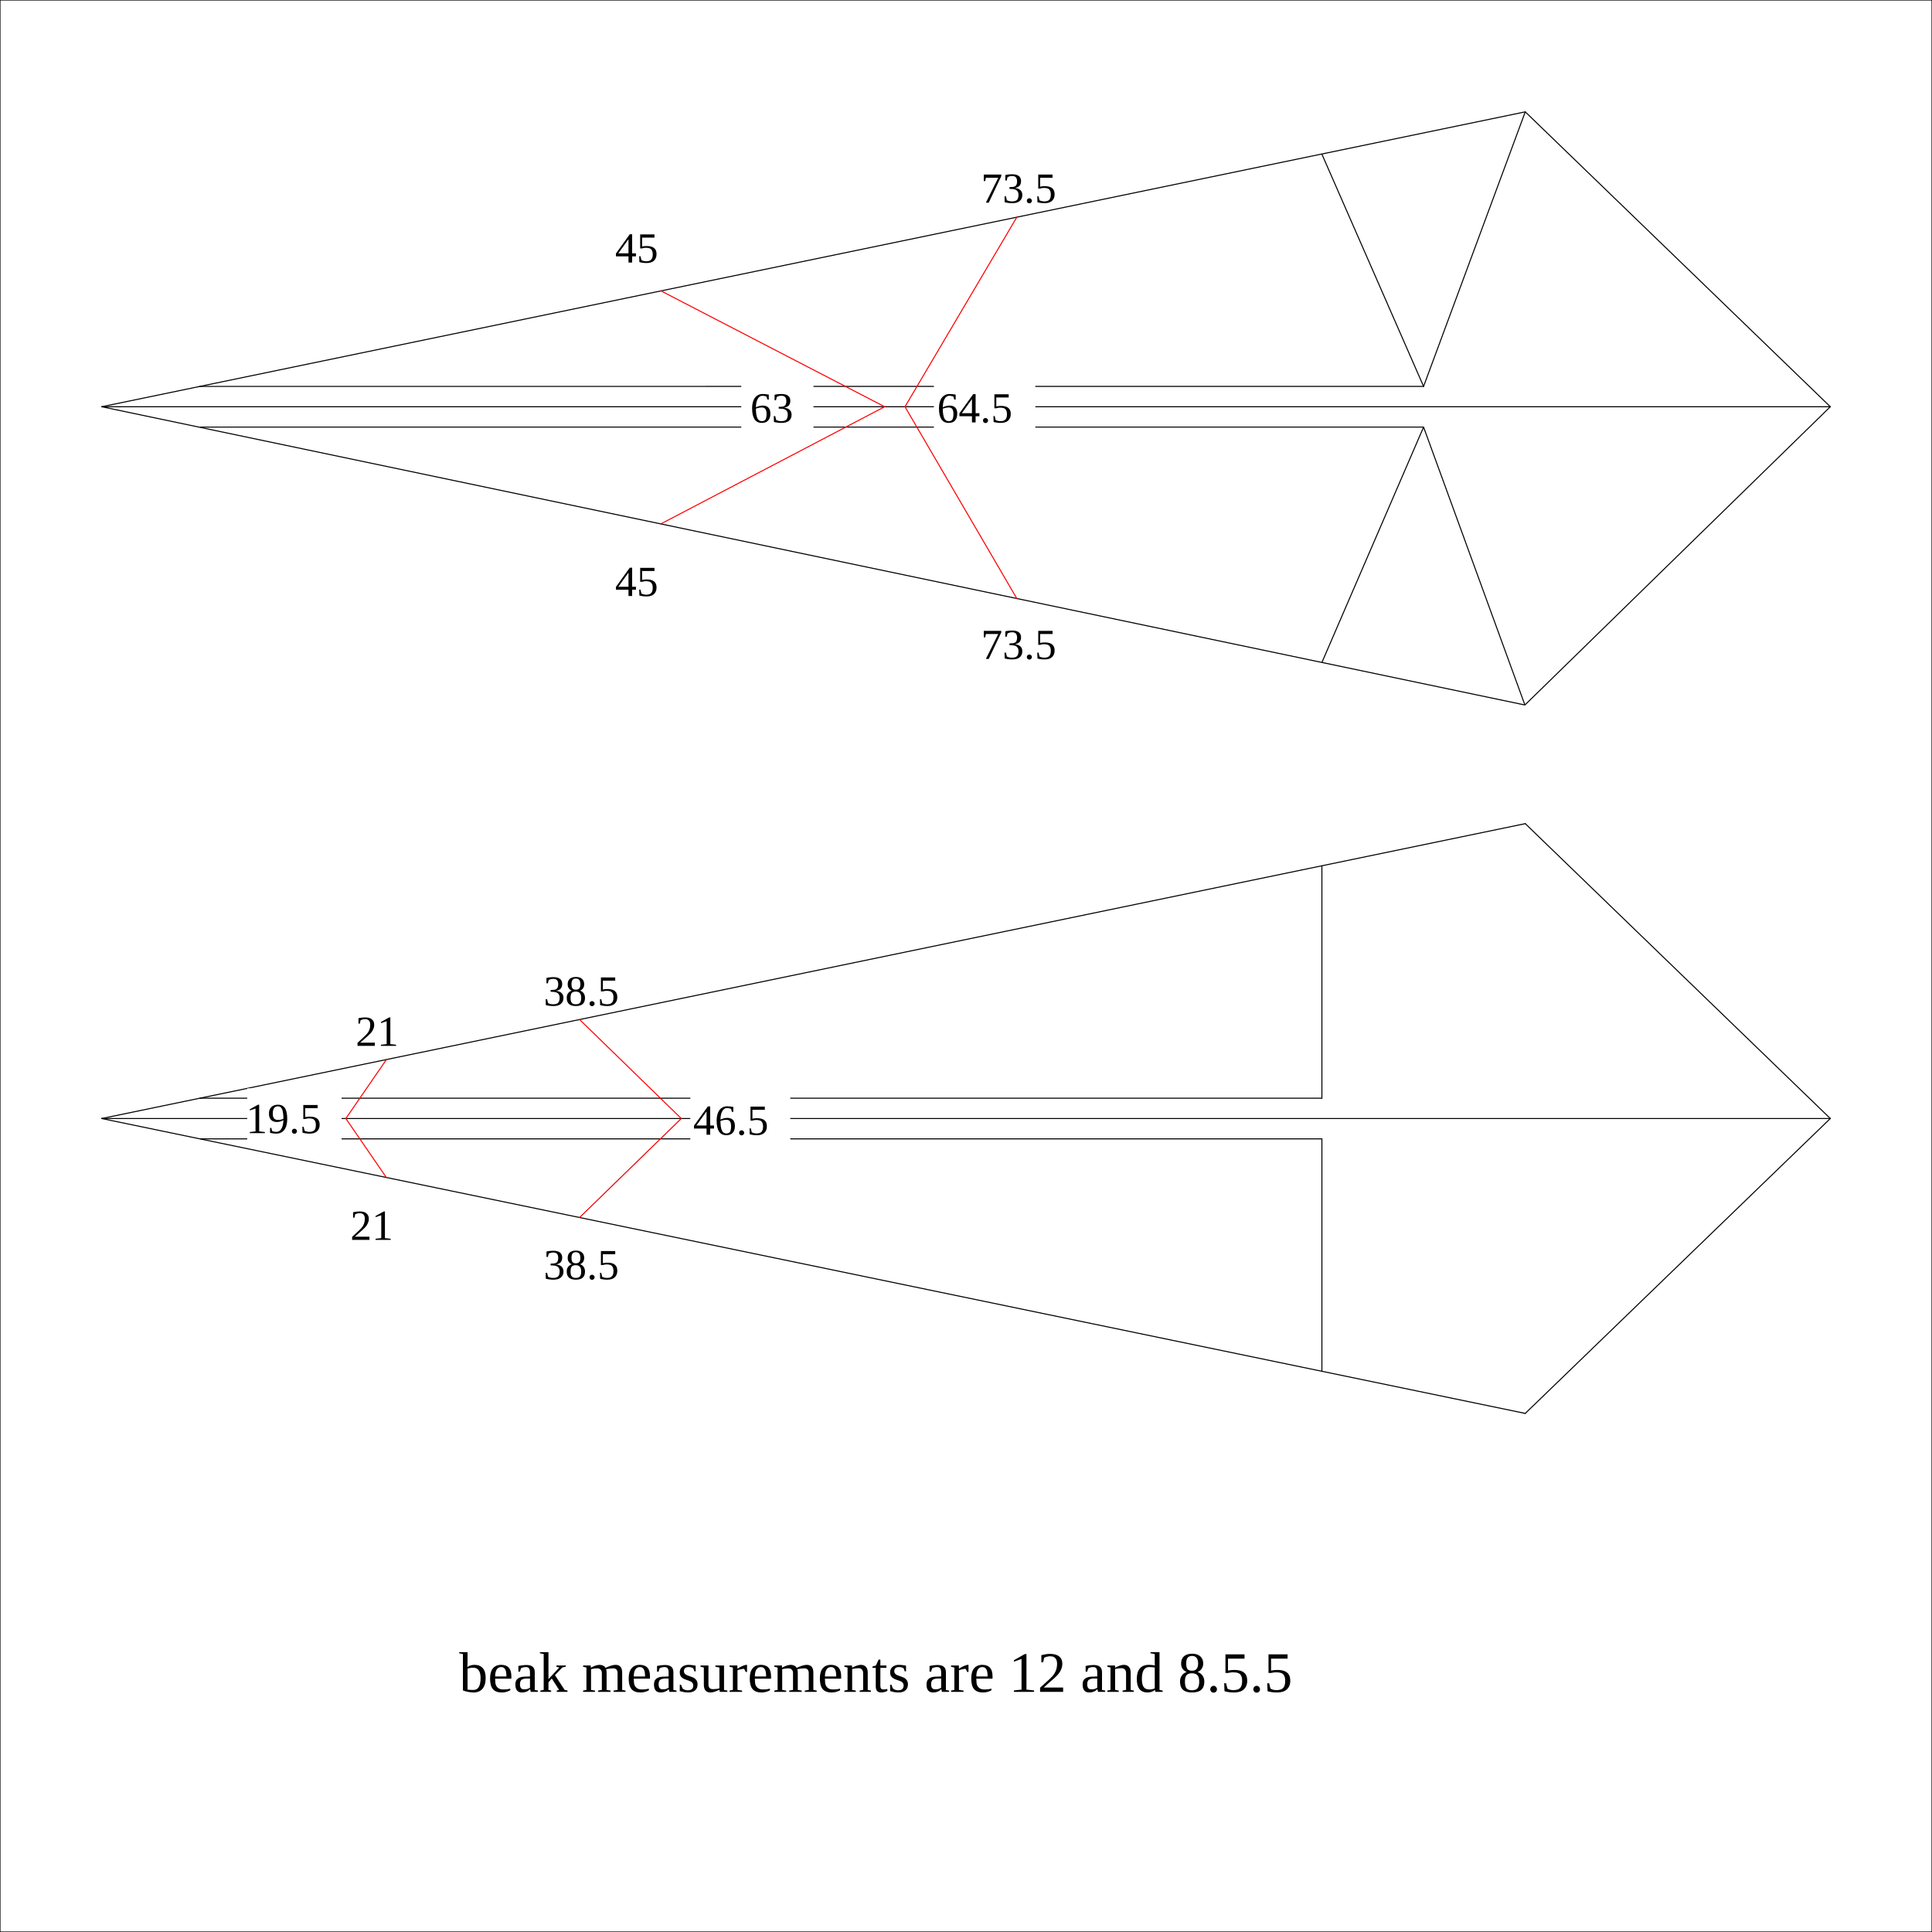
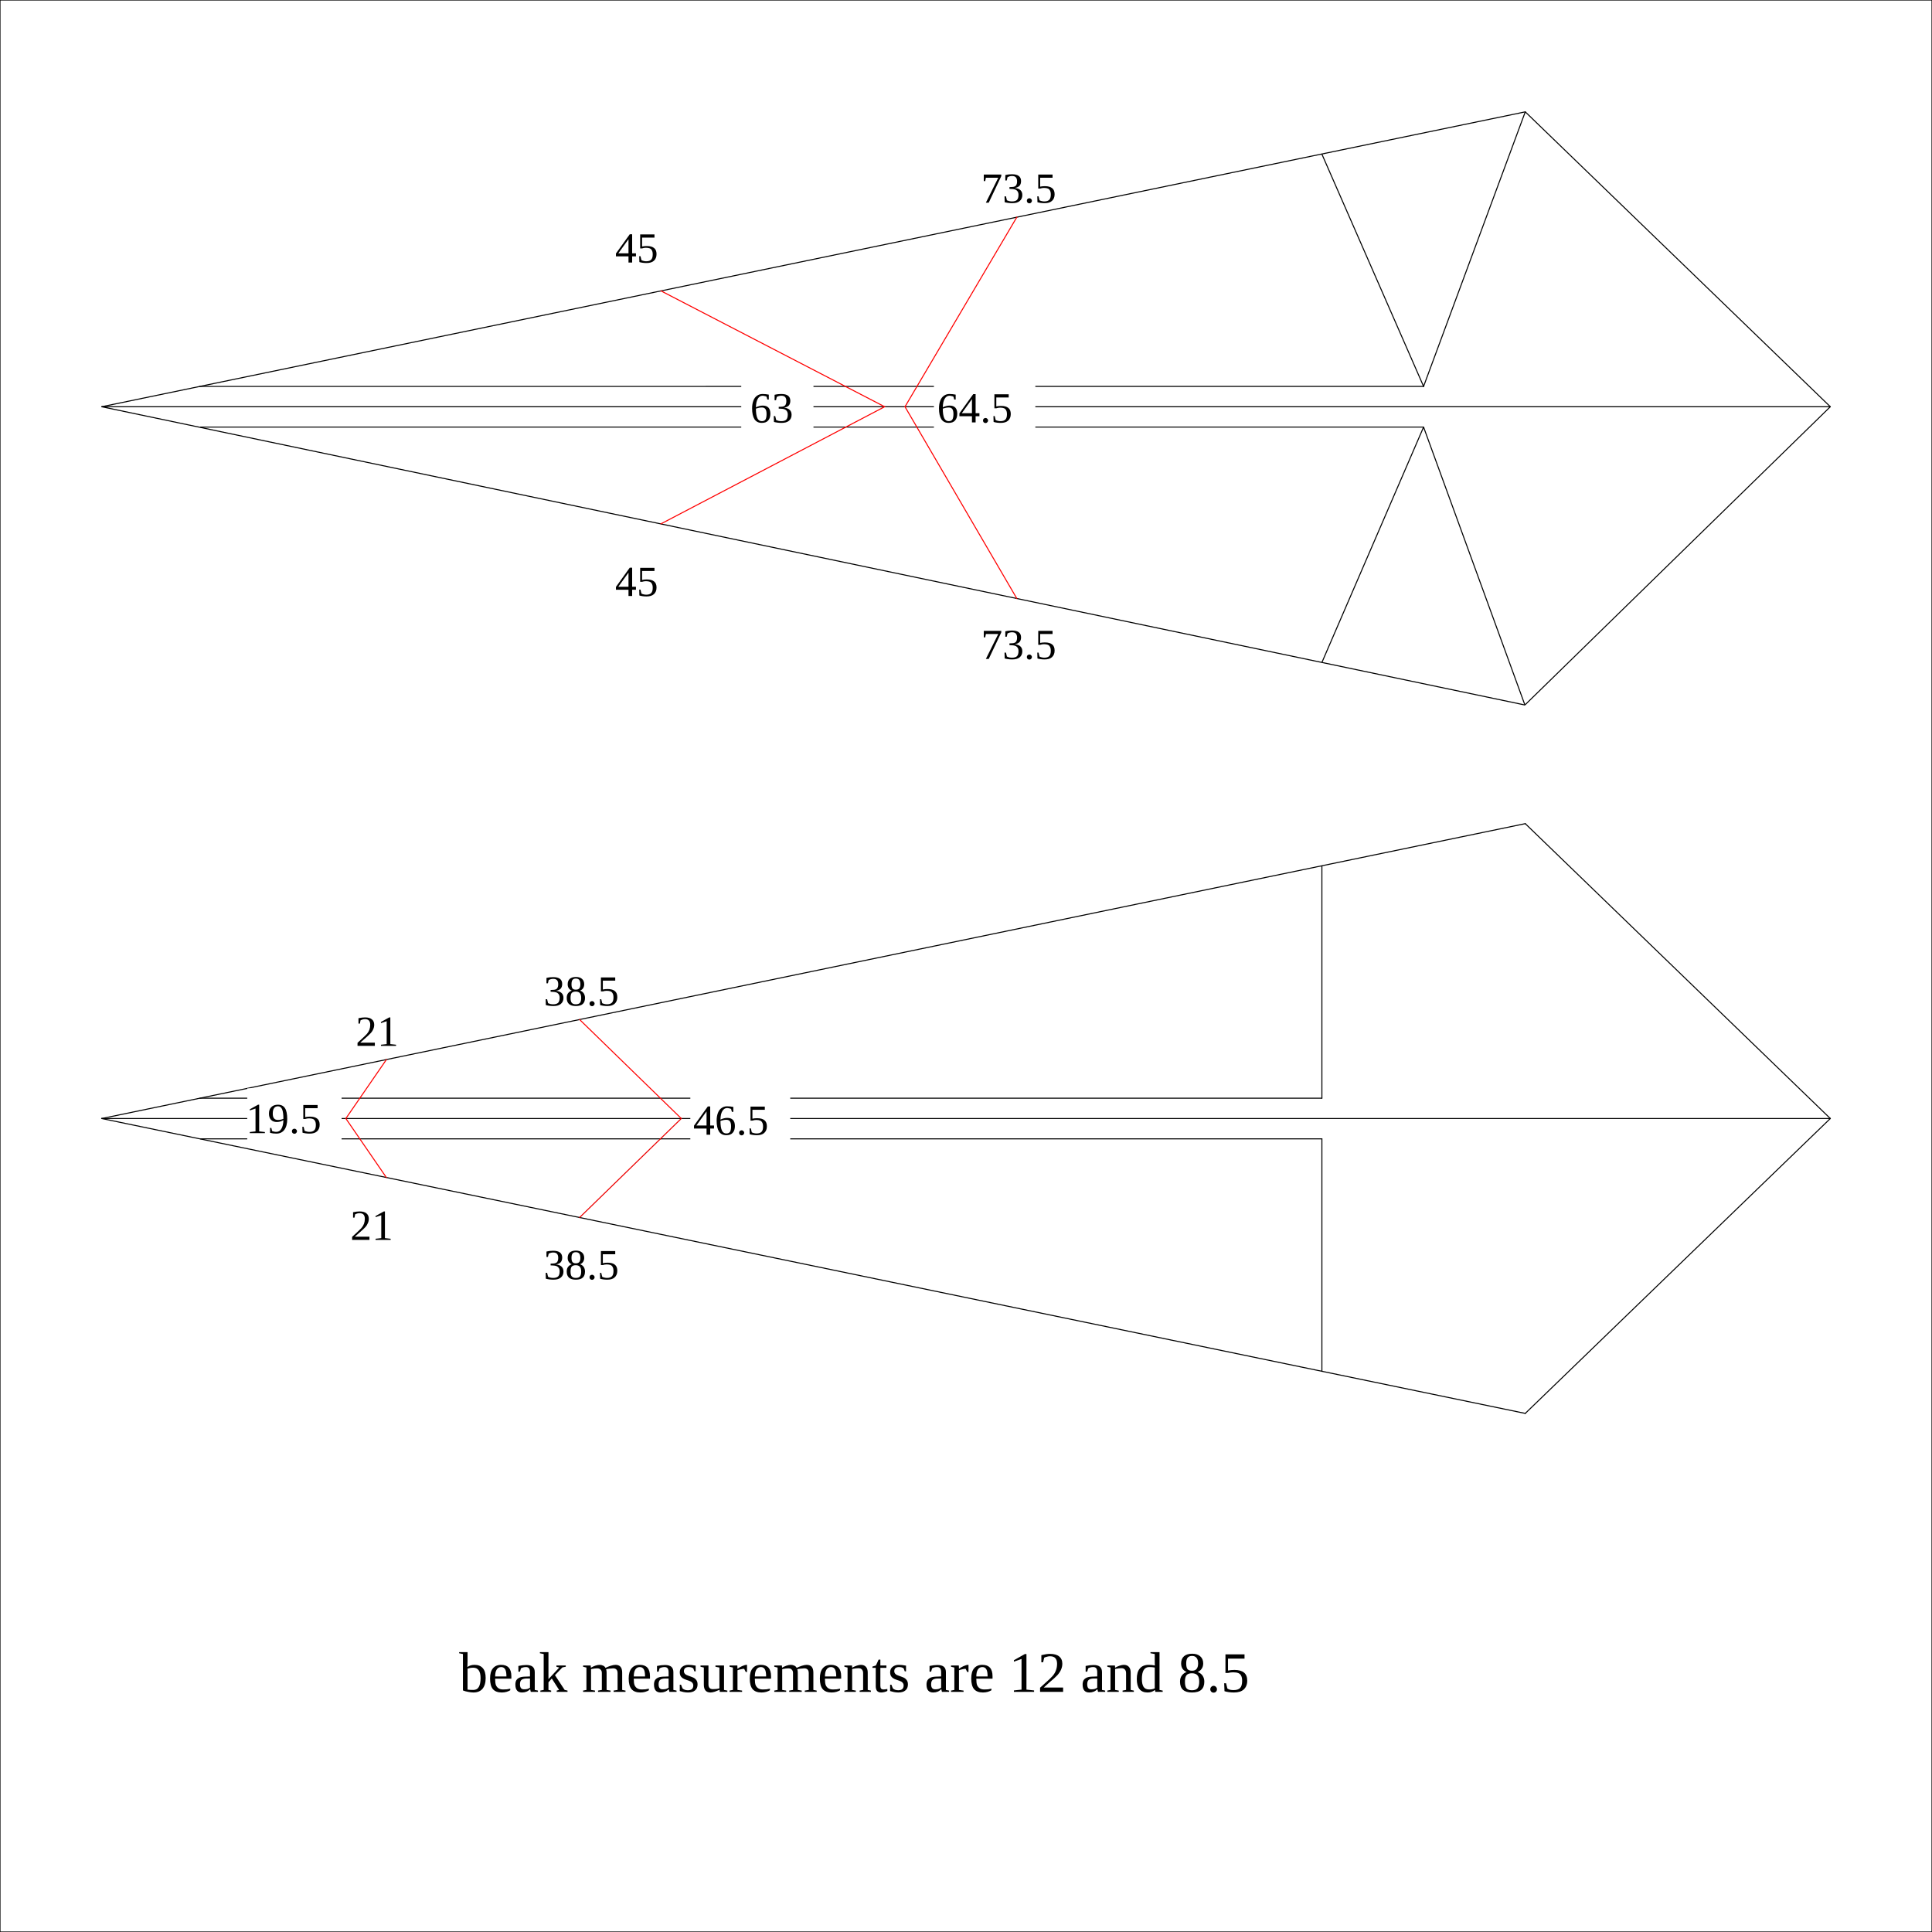
<svg xmlns="http://www.w3.org/2000/svg" width="190mm" height="190mm" viewBox="0 0 190 190" version="1.1" id="svg1">
  <defs id="defs1" />
  <g id="layer1" transform="translate(-10,-10)">
    <g id="g2">
      <g id="g1">
        <rect style="fill:#ffffff;stroke:#000000;stroke-width:0.1;stroke-linecap:round;stroke-dasharray:none;stroke-opacity:1" id="rect2" width="190" height="190" x="10" y="10" />
        <path style="fill:#cccccc;stroke:#000000;stroke-width:0.1" d="M 20,50 160,21" id="path11" />
        <path style="fill:#cccccc;stroke:#000000;stroke-width:0.1;stroke-linecap:round" d="M 190,50 160,21" id="path12" />
        <path style="fill:#cccccc;stroke:#000000;stroke-width:0.1" d="M 159.965,79.332 190,50" id="path13" />
        <path style="fill:#cccccc;stroke:#000000;stroke-width:0.1" d="M 20,50 159.965,79.332" id="path14" />
        <path style="fill:#cccccc;stroke:#000000;stroke-width:0.1" d="M 159.965,79.332 150,52" id="path17" />
        <path style="fill:#cccccc;stroke:#000000;stroke-width:0.1" d="M 140,75.151 150,52" id="path18" />
        <path style="fill:#cccccc;stroke:#000000;stroke-width:0.1;stroke-linecap:round" d="M 160,21 150,48" id="path19" />
        <path style="fill:#cccccc;stroke:#000000;stroke-width:0.1;stroke-linecap:round" d="m 140,25.16 10,22.84" id="path20" />
        <path style="fill:#cccccc;stroke:#000000;stroke-width:0.1;stroke-linecap:round" d="M 150,48 29.642,48.003" id="path21" />
        <path style="fill:#cccccc;stroke:#000000;stroke-width:0.1;stroke-linecap:round" d="M 150,52 H 29.722" id="path22" />
        <path style="fill:#cccccc;stroke:#000000;stroke-width:0.1;stroke-linecap:round" d="M 20,120 H 190" id="path23" />
        <path style="fill:#cccccc;stroke:#000000;stroke-width:0.1;stroke-linecap:round" d="M 160,91 190,120" id="path24" />
        <path style="fill:#cccccc;stroke:#000000;stroke-width:0.1;stroke-linecap:round" d="m 160,149 30,-29" id="path25" />
        <path style="fill:#cccccc;stroke:#000000;stroke-width:0.1;stroke-linecap:round" d="m 20,120 140,29" id="path26" />
        <path style="fill:#cccccc;stroke:#000000;stroke-width:0.1;stroke-linecap:round" d="M 160,91 20,120" id="path27" />
        <path style="fill:#cccccc;stroke:#000000;stroke-width:0.1;stroke-linecap:round" d="M 140,144.823 V 122" id="path28" />
        <path style="fill:#cccccc;stroke:#000000;stroke-width:0.1;stroke-linecap:round" d="M 29.723,122 H 140" id="path29" />
        <path style="fill:#cccccc;stroke:#000000;stroke-width:0.1;stroke-linecap:round" d="M 140,95.161 V 118" id="path30" />
        <path style="fill:#cccccc;stroke:#000000;stroke-width:0.1;stroke-linecap:round" d="M 29.663,118 H 140" id="path31" />
        <path style="fill:#e6e6e6;stroke:#000000;stroke-width:0.1;stroke-linecap:round;stroke-opacity:1" d="m 20,50 170,10e-7" id="path32" />
        <path style="fill:#e6e6e6;stroke:#ff0000;stroke-width:0.1;stroke-linecap:round;stroke-opacity:1" d="M 75,61.516 97,50" id="path36" />
        <path style="fill:#e6e6e6;stroke:#ff0000;stroke-width:0.1;stroke-linecap:round;stroke-opacity:1" d="M 75,38.606 97,50" id="path37" />
        <path style="fill:#e6e6e6;stroke:#ff0000;stroke-width:0.1;stroke-linecap:round;stroke-opacity:1" d="M 110,31.356 99,50" id="path38" />
        <path style="fill:#e6e6e6;stroke:#ff0000;stroke-width:0.1;stroke-linecap:round;stroke-opacity:1" d="M 109.999,68.861 99,50" id="path39" />
        <path style="fill:#e6e6e6;stroke:#ff0000;stroke-width:0.1;stroke-linecap:round;stroke-opacity:1" d="M 48,114.205 44.011,120" id="path40" />
        <path style="fill:#e6e6e6;stroke:#ff0000;stroke-width:0.1;stroke-linecap:round;stroke-opacity:1" d="m 47.996,125.799 -3.987,-5.804" id="path41" />
        <path style="fill:#ff0000;stroke:#ff0000;stroke-width:0.1;stroke-linecap:round;stroke-opacity:1" d="M 67,110.266 77,120" id="path42" />
        <path style="fill:#e6e6e6;stroke:#ec0000;stroke-width:0.1;stroke-linecap:round;stroke-opacity:1" d="M 67,129.735 77,120" id="path43" />
        <text xml:space="preserve" style="font-size:4.233px;text-align:start;writing-mode:lr-tb;direction:ltr;text-anchor:start;fill:#000000;fill-opacity:1;stroke:none;stroke-width:0.1;stroke-linecap:round;stroke-opacity:1" x="70.497" y="35.818" id="text43">
          <tspan style="font-size:4.233px;fill:#000000;fill-opacity:1;stroke:none;stroke-width:0.1;stroke-opacity:1" x="70.497" y="35.818" id="tspan1">45</tspan>
        </text>
        <text xml:space="preserve" style="font-size:4.233px;text-align:start;writing-mode:lr-tb;direction:ltr;text-anchor:start;fill:#000000;fill-opacity:1;stroke:none;stroke-width:0.1;stroke-linecap:round;stroke-opacity:1" x="106.468" y="29.934" id="text44">
          <tspan id="tspan44" style="font-size:4.233px;fill:#000000;fill-opacity:1;stroke:none;stroke-width:0.1;stroke-opacity:1" x="106.468" y="29.934">73.5</tspan>
        </text>
        <text xml:space="preserve" style="font-size:4.233px;text-align:start;writing-mode:lr-tb;direction:ltr;text-anchor:start;fill:#000000;fill-opacity:1;stroke:none;stroke-width:0.1;stroke-linecap:round;stroke-opacity:1" x="106.467" y="74.804" id="text45">
          <tspan id="tspan45" style="font-size:4.233px;fill:#000000;fill-opacity:1;stroke:none;stroke-width:0.1;stroke-opacity:1" x="106.467" y="74.804">73.5</tspan>
        </text>
        <text xml:space="preserve" style="font-size:4.233px;text-align:start;writing-mode:lr-tb;direction:ltr;text-anchor:start;fill:#000000;fill-opacity:1;stroke:none;stroke-width:0.1;stroke-linecap:round;stroke-opacity:1" x="70.497" y="68.607" id="text46">
          <tspan id="tspan46" style="font-size:4.233px;fill:#000000;fill-opacity:1;stroke:none;stroke-width:0.1;stroke-opacity:1" x="70.497" y="68.607">45</tspan>
        </text>
        <rect style="fill:#ffffff;fill-opacity:1;stroke:none;stroke-width:0.076;stroke-linecap:round;stroke-opacity:1" id="rect49" width="7.102" height="5.719" x="82.898" y="47.14" />
        <text xml:space="preserve" style="font-size:4.233px;text-align:start;writing-mode:lr-tb;direction:ltr;text-anchor:start;fill:#000000;fill-opacity:1;stroke:none;stroke-width:0.1;stroke-linecap:round;stroke-opacity:1" x="83.777" y="51.541" id="text47">
          <tspan style="font-size:4.233px;fill:#000000;fill-opacity:1;stroke:none;stroke-width:0.1;stroke-opacity:1" x="83.777" y="51.541" id="tspan48">63</tspan>
        </text>
        <rect style="fill:#ffffff;fill-opacity:1;stroke:none;stroke-width:0.09;stroke-linecap:round;stroke-opacity:1" id="rect50" width="9.973" height="5.719" x="101.845" y="47.14" />
        <text xml:space="preserve" style="font-size:4.233px;text-align:start;writing-mode:lr-tb;direction:ltr;text-anchor:start;fill:#000000;fill-opacity:1;stroke:none;stroke-width:0.1;stroke-linecap:round;stroke-opacity:1" x="102.155" y="51.541" id="text50">
          <tspan style="font-size:4.233px;fill:#000000;fill-opacity:1;stroke:none;stroke-width:0.1;stroke-opacity:1" x="102.155" y="51.541" id="tspan50">64.5</tspan>
        </text>
        <text xml:space="preserve" style="font-size:4.233px;text-align:start;writing-mode:lr-tb;direction:ltr;text-anchor:start;fill:#000000;fill-opacity:1;stroke:none;stroke-width:0.1;stroke-linecap:round;stroke-opacity:1" x="44.974" y="112.852" id="text51">
          <tspan id="tspan51" style="font-size:4.233px;fill:#000000;fill-opacity:1;stroke:none;stroke-width:0.1;stroke-opacity:1" x="44.974" y="112.852">21</tspan>
        </text>
        <text xml:space="preserve" style="font-size:4.233px;text-align:start;writing-mode:lr-tb;direction:ltr;text-anchor:start;fill:#000000;fill-opacity:1;stroke:none;stroke-width:0.1;stroke-linecap:round;stroke-opacity:1" x="44.441" y="131.933" id="text52">
          <tspan id="tspan52" style="font-size:4.233px;fill:#000000;fill-opacity:1;stroke:none;stroke-width:0.1;stroke-opacity:1" x="44.441" y="131.933">21</tspan>
        </text>
        <text xml:space="preserve" style="font-size:4.233px;text-align:start;writing-mode:lr-tb;direction:ltr;text-anchor:start;fill:#000000;fill-opacity:1;stroke:none;stroke-width:0.1;stroke-linecap:round;stroke-opacity:1" x="63.462" y="135.8" id="text53">
          <tspan id="tspan53" style="font-size:4.233px;fill:#000000;fill-opacity:1;stroke:none;stroke-width:0.1;stroke-opacity:1" x="63.462" y="135.8">38.5</tspan>
        </text>
        <text xml:space="preserve" style="font-size:4.233px;text-align:start;writing-mode:lr-tb;direction:ltr;text-anchor:start;fill:#000000;fill-opacity:1;stroke:none;stroke-width:0.1;stroke-linecap:round;stroke-opacity:1" x="63.462" y="108.888" id="text54">
          <tspan id="tspan54" style="font-size:4.233px;fill:#000000;fill-opacity:1;stroke:none;stroke-width:0.1;stroke-opacity:1" x="63.462" y="108.888">38.5</tspan>
        </text>
        <rect style="fill:#ffffff;fill-opacity:1;stroke:none;stroke-width:0.089;stroke-linecap:round;stroke-opacity:1" id="rect54" width="9.826" height="5.719" x="77.89" y="117.19" />
        <text xml:space="preserve" style="font-size:4.233px;text-align:start;writing-mode:lr-tb;direction:ltr;text-anchor:start;fill:#000000;fill-opacity:1;stroke:none;stroke-width:0.1;stroke-linecap:round;stroke-opacity:1" x="78.172" y="121.591" id="text55">
          <tspan style="font-size:4.233px;fill:#000000;fill-opacity:1;stroke:none;stroke-width:0.1;stroke-opacity:1" x="78.172" y="121.591" id="tspan55">46.5</tspan>
        </text>
        <rect style="fill:#ffffff;fill-opacity:1;stroke:none;stroke-width:0.087;stroke-linecap:round;stroke-opacity:1" id="rect55" width="9.28" height="5.719" x="34.313" y="117.035" />
        <text xml:space="preserve" style="font-size:4.233px;text-align:start;writing-mode:lr-tb;direction:ltr;text-anchor:start;fill:#000000;fill-opacity:1;stroke:none;stroke-width:0.1;stroke-linecap:round;stroke-opacity:1" x="34.192" y="121.436" id="text56">
          <tspan style="font-size:4.233px;fill:#000000;fill-opacity:1;stroke:none;stroke-width:0.1;stroke-opacity:1" x="34.192" y="121.436" id="tspan56">19.5</tspan>
        </text>
        <text xml:space="preserve" style="font-size:5.644px;text-align:start;writing-mode:lr-tb;direction:ltr;text-anchor:start;fill:#000000;fill-opacity:1;stroke:none;stroke-width:0.1;stroke-linecap:round;stroke-opacity:1" x="55.151" y="176.381" id="text57">
-           <tspan id="tspan57" style="fill:#000000;stroke-width:0.1" x="55.151" y="176.381">beak measurements are 12 and 8.5.5 </tspan>
+           <tspan id="tspan57" style="fill:#000000;stroke-width:0.1" x="55.151" y="176.381">beak measurements are 12 and 8.5 </tspan>
        </text>
      </g>
    </g>
  </g>
</svg>
